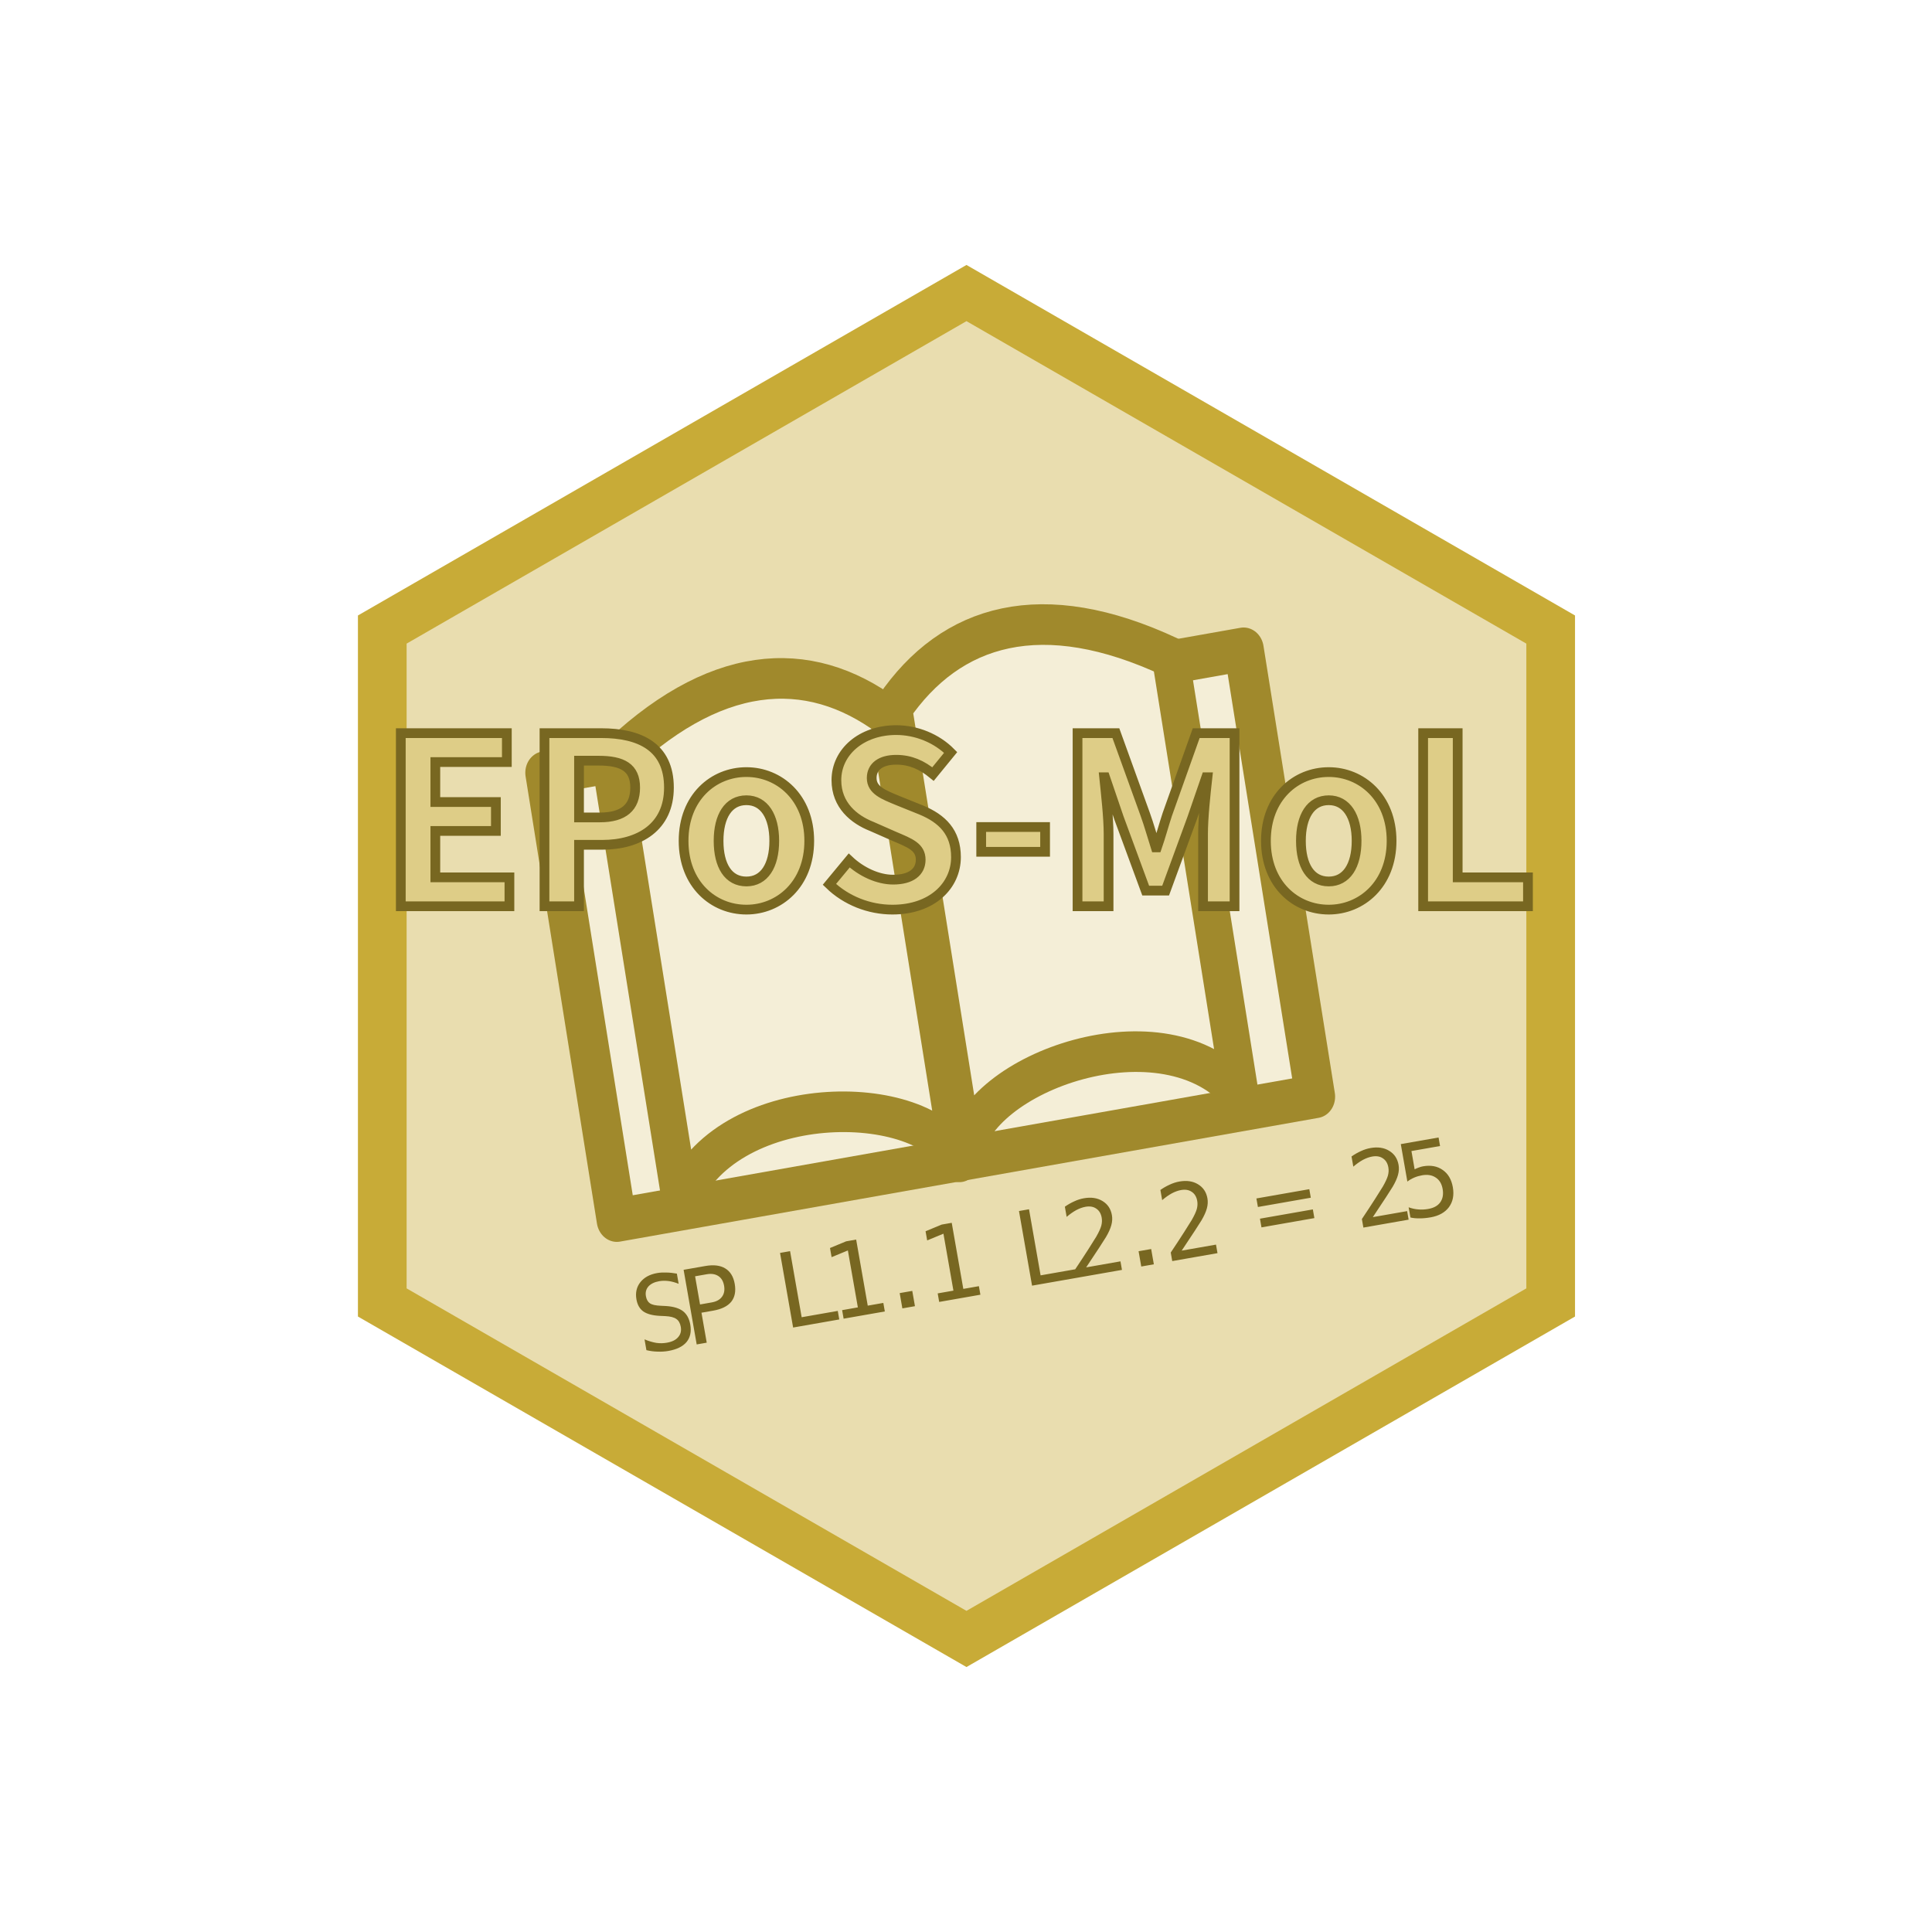
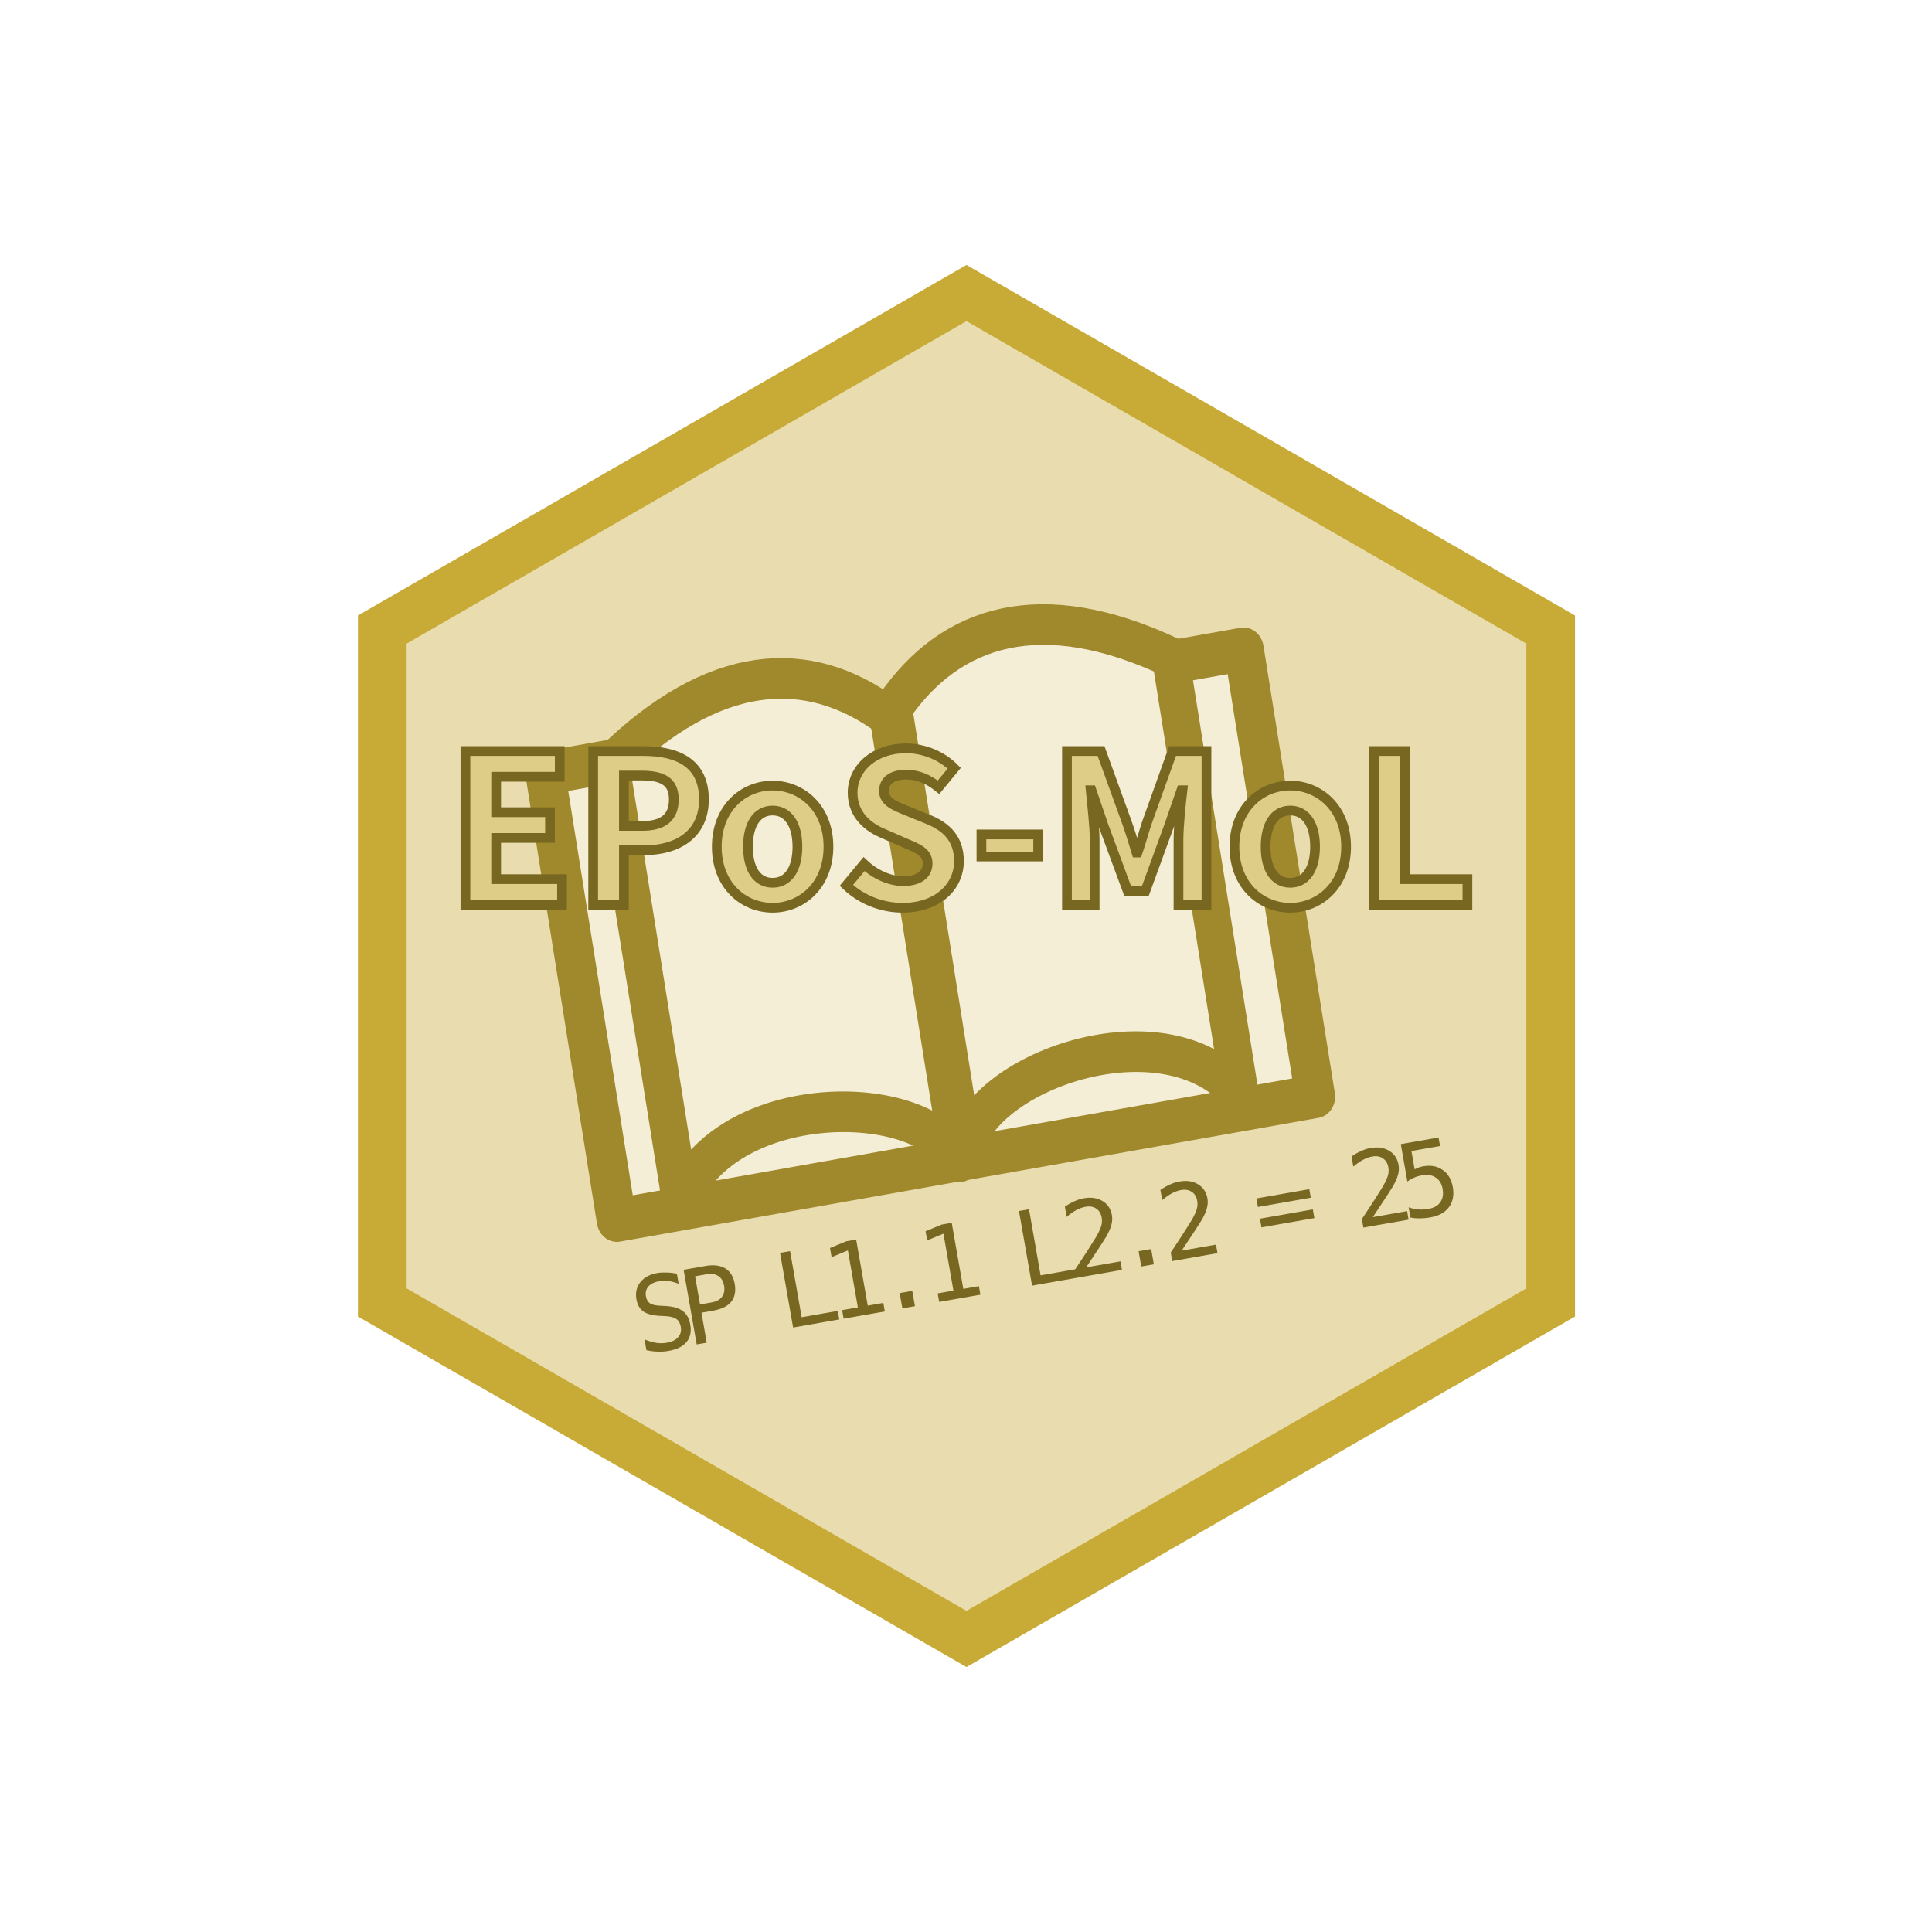
<svg xmlns="http://www.w3.org/2000/svg" width="198.425" height="198.425" viewBox="0 0 198.425 198.425" version="1.1" id="svg6">
  <defs id="defs10">
    <filter style="color-interpolation-filters:sRGB;" id="filter2504">
      <feComponentTransfer in="blur" result="component" id="feComponentTransfer2502">
        <feFuncR type="gamma" amplitude="1" exponent="1" offset="-0.107" id="feFuncR2496" />
        <feFuncG type="gamma" amplitude="1" exponent="1" offset="-0.107" id="feFuncG2498" />
        <feFuncB type="gamma" amplitude="1" exponent="1" offset="-0.107" id="feFuncB2500" />
      </feComponentTransfer>
    </filter>
  </defs>
  <g id="layer4" style="display:none">
    <rect style="display:inline;opacity:1;vector-effect:none;fill:#b1bdb2;fill-opacity:1;stroke:none;stroke-width:1;stroke-linecap:round;stroke-linejoin:round;stroke-miterlimit:4;stroke-dasharray:none;stroke-dashoffset:0;stroke-opacity:1" id="rect2555" width="150.051" height="150" x="24.949" y="23.425" ry="7.5" />
    <ellipse style="opacity:1;vector-effect:none;fill:#29c500;fill-opacity:1;stroke:#007901;stroke-width:1;stroke-linecap:butt;stroke-linejoin:round;stroke-miterlimit:4;stroke-dasharray:none;stroke-dashoffset:0;stroke-opacity:1;paint-order:markers fill stroke" id="path897" cx="86.373" cy="64.487" rx="6.373" ry="1.062" />
  </g>
  <g id="layer2" style="display:inline">
    <path style="fill:#e9ddaf;fill-opacity:1" d="M 39.761,133.768 V 64.658 l 60,-34.561 60,34.561 V 133.768 l -60,34.56 z" id="path2" />
    <path style="fill:#c8ab37;fill-opacity:1;stroke:none;stroke-opacity:1" d="m 99.261,32.983 57.5,33.119 V 132.323 l -57.5,33.119 -57.5,-33.119 V 66.102 Z m 0,-5.771 -62.5,36 V 135.213 l 62.5,36 62.5,-36 V 63.212 Z" id="path4" />
  </g>
  <g id="layer1" style="display:inline">
    <g id="g572" transform="matrix(0.9959849,-0.1764508,0.1737988,1.089031,259.8352,50.29535)">
      <rect style="display:inline;fill:#f4eed7;stroke:#a0892c;stroke-width:4.043;stroke-linejoin:round;stroke-miterlimit:1.6" id="rect565" width="72.043" height="42.172" x="-203.568" y="-6.267" />
      <path id="path561" style="fill:#f4eed7;stroke:#a0892c;stroke-width:3.78;stroke-linejoin:round;stroke-miterlimit:1.6" d="m -196.856,-6.02 c 11.889,-7.584 21.466,-6.637 28.584,0.156 V 36.125 c -2.316,-7.268 -22.546,-10.388 -28.575,-0.861 z" />
      <path id="path563" style="fill:#f4eed7;stroke:#a0892c;stroke-width:3.78;stroke-linejoin:round;stroke-miterlimit:1.6" d="m -139.012,-6.739 c -11.889,-7.584 -21.466,-6.637 -28.584,0.156 V 35.406 c 2.316,-7.268 22.546,-10.388 28.575,-0.861 z" />
    </g>
    <text xml:space="preserve" style="font-size:10.667px;line-height:1.25;font-family:'DejaVu Sans Mono';-inkscape-font-specification:'DejaVu Sans Mono';letter-spacing:-1.44px" x="40.626" y="148.358" id="text576" transform="rotate(-9.9414)">
      <tspan id="tspan574" x="40.626" y="148.358" style="font-size:10.667px;fill:#786721">SP L1.1 L2.2 = 25 </tspan>
    </text>
  </g>
  <g id="layer3" style="display:inline">
-     <text xml:space="preserve" style="font-style:normal;font-variant:normal;font-weight:normal;font-stretch:normal;font-size:24px;line-height:125%;font-family:'Noto Mono';-inkscape-font-specification:'Noto Mono';letter-spacing:0px;word-spacing:0px;fill:#decd87;fill-opacity:1;stroke:#786721;stroke-width:1;stroke-linecap:butt;stroke-linejoin:miter;stroke-miterlimit:4;stroke-dasharray:none;stroke-opacity:1" x="38.975" y="93.079" id="text2534">
-       <tspan id="tspan2532" x="38.975" y="93.079" style="font-style:normal;font-variant:normal;font-weight:bold;font-stretch:normal;font-size:24px;font-family:'Noto Sans CJK JP';-inkscape-font-specification:'Noto Sans CJK JP Bold';fill:#decd87;stroke:#786721;stroke-width:1;stroke-miterlimit:4;stroke-dasharray:none;stroke-opacity:1">EPoS-MoL</tspan>
+     <text xml:space="preserve" style="font-style:normal;font-variant:normal;font-weight:normal;font-stretch:normal;font-size:21.333px;line-height:125%;font-family:'Noto Mono';-inkscape-font-specification:'Noto Mono';letter-spacing:0px;word-spacing:0px;fill:#decd87;fill-opacity:1;stroke:#786721;stroke-width:1;stroke-linecap:butt;stroke-linejoin:miter;stroke-miterlimit:4;stroke-dasharray:none;stroke-opacity:1" x="45.864" y="92.935" id="text2534">
+       <tspan id="tspan2532" x="45.864" y="92.935" style="font-style:normal;font-variant:normal;font-weight:bold;font-stretch:normal;font-size:21.333px;font-family:'Noto Sans CJK JP';-inkscape-font-specification:'Noto Sans CJK JP Bold';fill:#decd87;stroke:#786721;stroke-width:1;stroke-miterlimit:4;stroke-dasharray:none;stroke-opacity:1">EPoS-MoL</tspan>
    </text>
  </g>
</svg>
